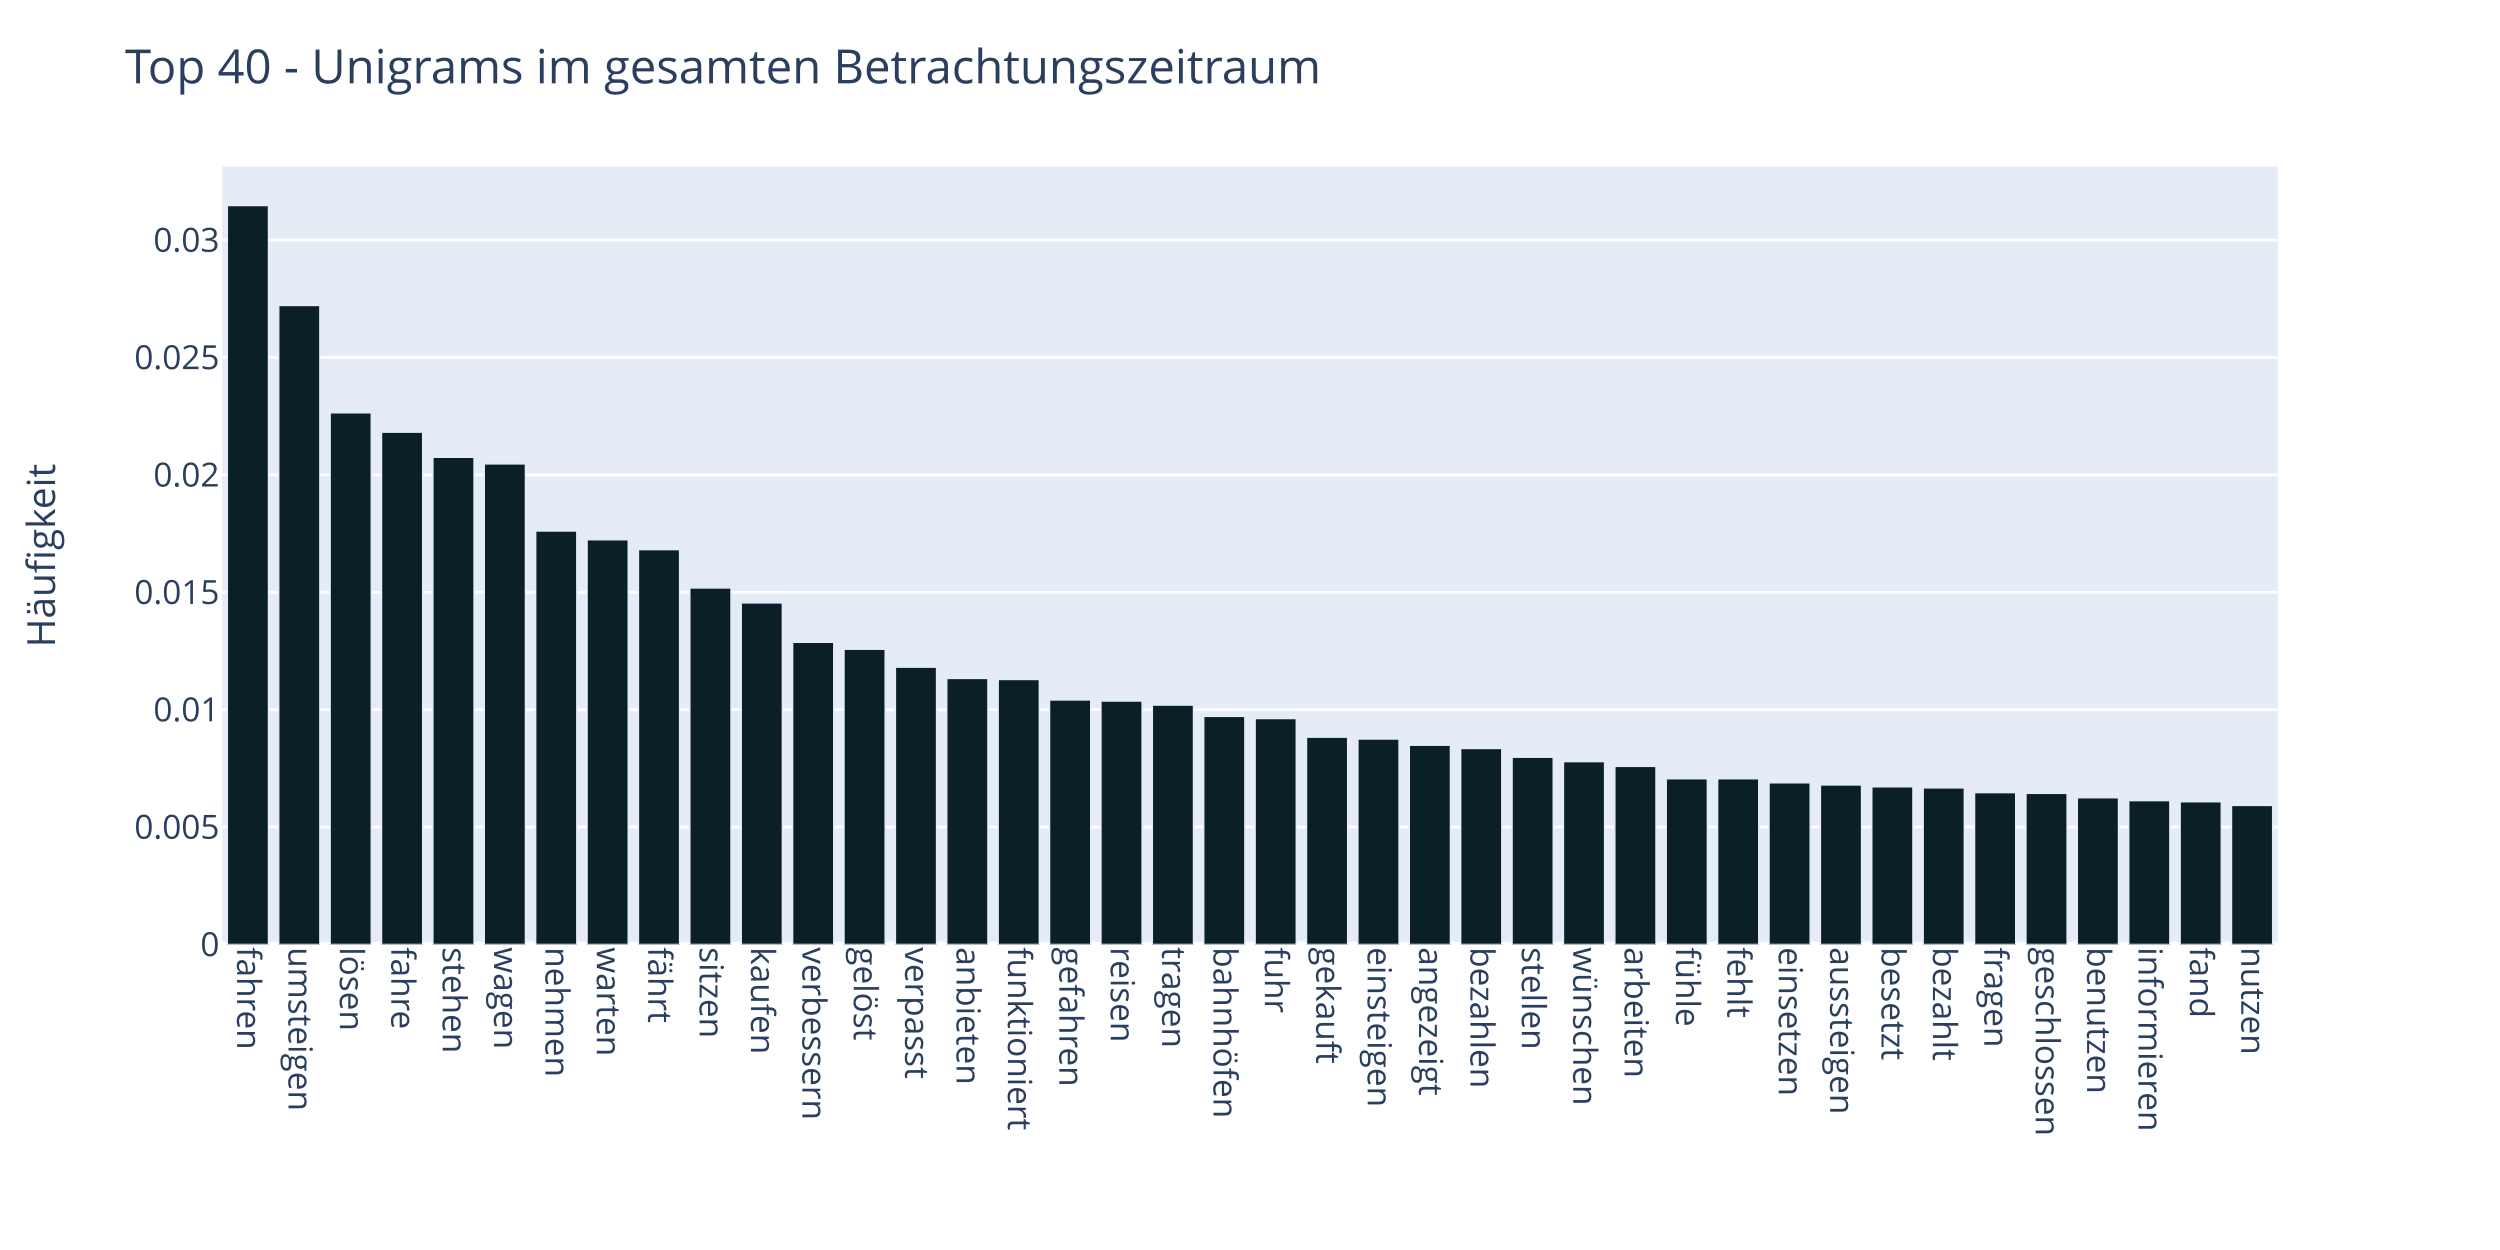
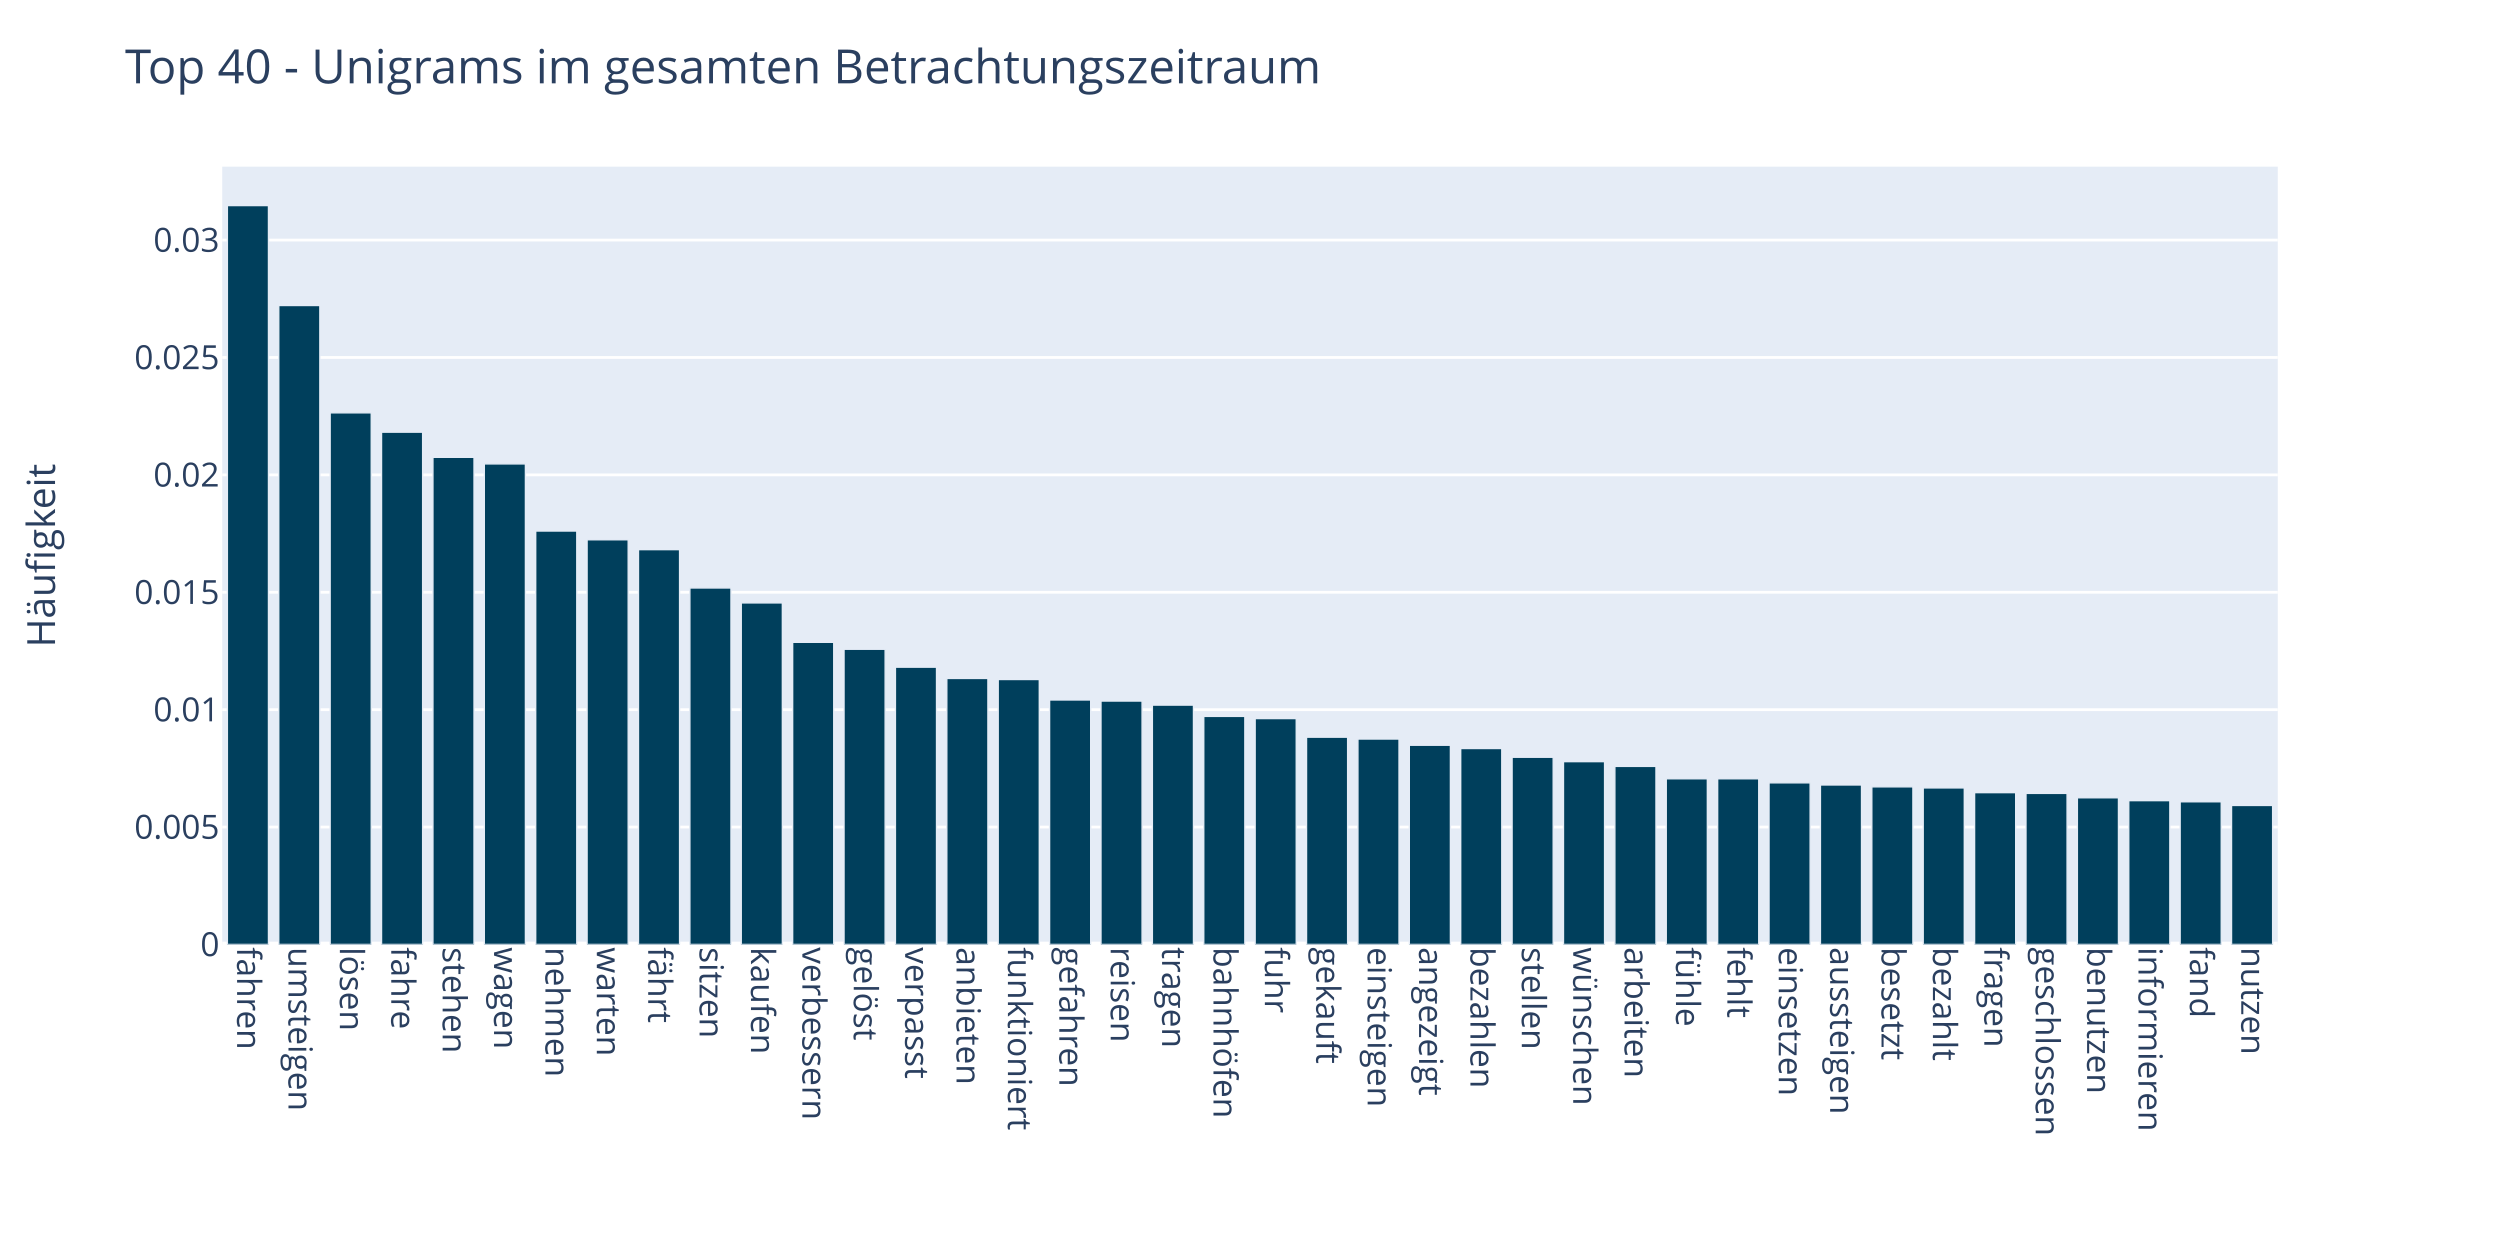
<svg xmlns="http://www.w3.org/2000/svg" class="main-svg" width="900" height="450" style="" viewBox="0 0 900 450">
  <rect x="0" y="0" width="900" height="450" style="fill: rgb(255, 255, 255); fill-opacity: 1;" />
-   <defs id="defs-f79fdf">
+   <defs id="defs-c75d33">
    <g class="clips">
-       <clipPath id="clipf79fdfxyplot" class="plotclip">
+       <clipPath id="clipc75d33xyplot" class="plotclip">
        <rect width="740" height="280" />
      </clipPath>
-       <clipPath class="axesclip" id="clipf79fdfx">
+       <clipPath class="axesclip" id="clipc75d33x">
        <rect x="80" y="0" width="740" height="450" />
      </clipPath>
-       <clipPath class="axesclip" id="clipf79fdfy">
+       <clipPath class="axesclip" id="clipc75d33y">
        <rect x="0" y="60" width="900" height="280" />
      </clipPath>
-       <clipPath class="axesclip" id="clipf79fdfxy">
+       <clipPath class="axesclip" id="clipc75d33xy">
        <rect x="80" y="60" width="740" height="280" />
      </clipPath>
    </g>
    <g class="gradients" />
    <g class="patterns" />
  </defs>
  <g class="bglayer">
    <rect class="bg" x="80" y="60" width="740" height="280" style="fill: rgb(229, 236, 246); fill-opacity: 1; stroke-width: 0;" />
  </g>
  <g class="layer-below">
    <g class="imagelayer" />
    <g class="shapelayer" />
  </g>
  <g class="cartesianlayer">
    <g class="subplot xy">
      <g class="layer-subplot">
        <g class="shapelayer" />
        <g class="imagelayer" />
      </g>
      <g class="minor-gridlayer">
        <g class="x" />
        <g class="y" />
      </g>
      <g class="gridlayer">
        <g class="x" />
        <g class="y">
          <path class="ygrid crisp" transform="translate(0,297.74)" d="M80,0h740" style="stroke: rgb(255, 255, 255); stroke-opacity: 1; stroke-width: 1px;" />
          <path class="ygrid crisp" transform="translate(0,255.48)" d="M80,0h740" style="stroke: rgb(255, 255, 255); stroke-opacity: 1; stroke-width: 1px;" />
          <path class="ygrid crisp" transform="translate(0,213.22)" d="M80,0h740" style="stroke: rgb(255, 255, 255); stroke-opacity: 1; stroke-width: 1px;" />
          <path class="ygrid crisp" transform="translate(0,170.96)" d="M80,0h740" style="stroke: rgb(255, 255, 255); stroke-opacity: 1; stroke-width: 1px;" />
          <path class="ygrid crisp" transform="translate(0,128.69)" d="M80,0h740" style="stroke: rgb(255, 255, 255); stroke-opacity: 1; stroke-width: 1px;" />
          <path class="ygrid crisp" transform="translate(0,86.43)" d="M80,0h740" style="stroke: rgb(255, 255, 255); stroke-opacity: 1; stroke-width: 1px;" />
        </g>
      </g>
      <g class="zerolinelayer">
        <path class="yzl zl crisp" transform="translate(0,340)" d="M80,0h740" style="stroke: rgb(255, 255, 255); stroke-opacity: 1; stroke-width: 2px;" />
      </g>
      <path class="xlines-below" />
      <path class="ylines-below" />
      <g class="overlines-below" />
      <g class="xaxislayer-below" />
      <g class="yaxislayer-below" />
      <g class="overaxes-below" />
-       <g class="plot" transform="translate(80,60)" clip-path="url(#clipf79fdfxyplot)">
+       <g class="plot" transform="translate(80,60)" clip-path="url(#clipc75d33xyplot)">
        <g class="barlayer mlayer">
          <g class="trace bars" style="opacity: 1;">
            <g class="points">
              <g class="point">
-                 <path d="M1.85,280V14H16.65V280Z" style="vector-effect: non-scaling-stroke; opacity: 1; stroke-width: 0.5px; fill: rgb(11, 31, 38); fill-opacity: 1; stroke: rgb(229, 236, 246); stroke-opacity: 1;" />
-               </g>
-               <g class="point">
-                 <path d="M20.35,280V49.99H35.15V280Z" style="vector-effect: non-scaling-stroke; opacity: 1; stroke-width: 0.5px; fill: rgb(11, 31, 38); fill-opacity: 1; stroke: rgb(229, 236, 246); stroke-opacity: 1;" />
-               </g>
-               <g class="point">
-                 <path d="M38.85,280V88.61H53.65V280Z" style="vector-effect: non-scaling-stroke; opacity: 1; stroke-width: 0.5px; fill: rgb(11, 31, 38); fill-opacity: 1; stroke: rgb(229, 236, 246); stroke-opacity: 1;" />
-               </g>
-               <g class="point">
-                 <path d="M57.35,280V95.57H72.15V280Z" style="vector-effect: non-scaling-stroke; opacity: 1; stroke-width: 0.5px; fill: rgb(11, 31, 38); fill-opacity: 1; stroke: rgb(229, 236, 246); stroke-opacity: 1;" />
-               </g>
-               <g class="point">
-                 <path d="M75.85,280V104.64H90.65V280Z" style="vector-effect: non-scaling-stroke; opacity: 1; stroke-width: 0.5px; fill: rgb(11, 31, 38); fill-opacity: 1; stroke: rgb(229, 236, 246); stroke-opacity: 1;" />
-               </g>
-               <g class="point">
-                 <path d="M94.35,280V107H109.15V280Z" style="vector-effect: non-scaling-stroke; opacity: 1; stroke-width: 0.5px; fill: rgb(11, 31, 38); fill-opacity: 1; stroke: rgb(229, 236, 246); stroke-opacity: 1;" />
-               </g>
-               <g class="point">
-                 <path d="M112.85,280V131.17H127.65V280Z" style="vector-effect: non-scaling-stroke; opacity: 1; stroke-width: 0.5px; fill: rgb(11, 31, 38); fill-opacity: 1; stroke: rgb(229, 236, 246); stroke-opacity: 1;" />
-               </g>
-               <g class="point">
-                 <path d="M131.35,280V134.32H146.15V280Z" style="vector-effect: non-scaling-stroke; opacity: 1; stroke-width: 0.5px; fill: rgb(11, 31, 38); fill-opacity: 1; stroke: rgb(229, 236, 246); stroke-opacity: 1;" />
-               </g>
-               <g class="point">
-                 <path d="M149.85,280V137.87H164.65V280Z" style="vector-effect: non-scaling-stroke; opacity: 1; stroke-width: 0.5px; fill: rgb(11, 31, 38); fill-opacity: 1; stroke: rgb(229, 236, 246); stroke-opacity: 1;" />
-               </g>
-               <g class="point">
-                 <path d="M168.35,280V151.66H183.15V280Z" style="vector-effect: non-scaling-stroke; opacity: 1; stroke-width: 0.5px; fill: rgb(11, 31, 38); fill-opacity: 1; stroke: rgb(229, 236, 246); stroke-opacity: 1;" />
-               </g>
-               <g class="point">
-                 <path d="M186.85,280V157.05H201.65V280Z" style="vector-effect: non-scaling-stroke; opacity: 1; stroke-width: 0.5px; fill: rgb(11, 31, 38); fill-opacity: 1; stroke: rgb(229, 236, 246); stroke-opacity: 1;" />
-               </g>
-               <g class="point">
-                 <path d="M205.35,280V171.24H220.15V280Z" style="vector-effect: non-scaling-stroke; opacity: 1; stroke-width: 0.5px; fill: rgb(11, 31, 38); fill-opacity: 1; stroke: rgb(229, 236, 246); stroke-opacity: 1;" />
-               </g>
-               <g class="point">
-                 <path d="M223.85,280V173.73H238.65V280Z" style="vector-effect: non-scaling-stroke; opacity: 1; stroke-width: 0.5px; fill: rgb(11, 31, 38); fill-opacity: 1; stroke: rgb(229, 236, 246); stroke-opacity: 1;" />
-               </g>
-               <g class="point">
-                 <path d="M242.35,280V180.17H257.15V280Z" style="vector-effect: non-scaling-stroke; opacity: 1; stroke-width: 0.5px; fill: rgb(11, 31, 38); fill-opacity: 1; stroke: rgb(229, 236, 246); stroke-opacity: 1;" />
-               </g>
-               <g class="point">
-                 <path d="M260.85,280V184.24H275.65V280Z" style="vector-effect: non-scaling-stroke; opacity: 1; stroke-width: 0.5px; fill: rgb(11, 31, 38); fill-opacity: 1; stroke: rgb(229, 236, 246); stroke-opacity: 1;" />
-               </g>
-               <g class="point">
-                 <path d="M279.35,280V184.63H294.15V280Z" style="vector-effect: non-scaling-stroke; opacity: 1; stroke-width: 0.5px; fill: rgb(11, 31, 38); fill-opacity: 1; stroke: rgb(229, 236, 246); stroke-opacity: 1;" />
-               </g>
-               <g class="point">
-                 <path d="M297.85,280V191.99H312.65V280Z" style="vector-effect: non-scaling-stroke; opacity: 1; stroke-width: 0.5px; fill: rgb(11, 31, 38); fill-opacity: 1; stroke: rgb(229, 236, 246); stroke-opacity: 1;" />
-               </g>
-               <g class="point">
-                 <path d="M316.35,280V192.38H331.15V280Z" style="vector-effect: non-scaling-stroke; opacity: 1; stroke-width: 0.5px; fill: rgb(11, 31, 38); fill-opacity: 1; stroke: rgb(229, 236, 246); stroke-opacity: 1;" />
-               </g>
-               <g class="point">
-                 <path d="M334.85,280V193.83H349.65V280Z" style="vector-effect: non-scaling-stroke; opacity: 1; stroke-width: 0.5px; fill: rgb(11, 31, 38); fill-opacity: 1; stroke: rgb(229, 236, 246); stroke-opacity: 1;" />
-               </g>
-               <g class="point">
-                 <path d="M353.35,280V197.9H368.15V280Z" style="vector-effect: non-scaling-stroke; opacity: 1; stroke-width: 0.5px; fill: rgb(11, 31, 38); fill-opacity: 1; stroke: rgb(229, 236, 246); stroke-opacity: 1;" />
-               </g>
-               <g class="point">
-                 <path d="M371.85,280V198.69H386.65V280Z" style="vector-effect: non-scaling-stroke; opacity: 1; stroke-width: 0.5px; fill: rgb(11, 31, 38); fill-opacity: 1; stroke: rgb(229, 236, 246); stroke-opacity: 1;" />
-               </g>
-               <g class="point">
-                 <path d="M390.35,280V205.39H405.15V280Z" style="vector-effect: non-scaling-stroke; opacity: 1; stroke-width: 0.5px; fill: rgb(11, 31, 38); fill-opacity: 1; stroke: rgb(229, 236, 246); stroke-opacity: 1;" />
-               </g>
-               <g class="point">
-                 <path d="M408.85,280V206.05H423.65V280Z" style="vector-effect: non-scaling-stroke; opacity: 1; stroke-width: 0.5px; fill: rgb(11, 31, 38); fill-opacity: 1; stroke: rgb(229, 236, 246); stroke-opacity: 1;" />
-               </g>
-               <g class="point">
-                 <path d="M427.35,280V208.28H442.15V280Z" style="vector-effect: non-scaling-stroke; opacity: 1; stroke-width: 0.5px; fill: rgb(11, 31, 38); fill-opacity: 1; stroke: rgb(229, 236, 246); stroke-opacity: 1;" />
-               </g>
-               <g class="point">
-                 <path d="M445.85,280V209.46H460.65V280Z" style="vector-effect: non-scaling-stroke; opacity: 1; stroke-width: 0.5px; fill: rgb(11, 31, 38); fill-opacity: 1; stroke: rgb(229, 236, 246); stroke-opacity: 1;" />
-               </g>
-               <g class="point">
-                 <path d="M464.35,280V212.61H479.15V280Z" style="vector-effect: non-scaling-stroke; opacity: 1; stroke-width: 0.5px; fill: rgb(11, 31, 38); fill-opacity: 1; stroke: rgb(229, 236, 246); stroke-opacity: 1;" />
-               </g>
-               <g class="point">
-                 <path d="M482.85,280V214.19H497.65V280Z" style="vector-effect: non-scaling-stroke; opacity: 1; stroke-width: 0.5px; fill: rgb(11, 31, 38); fill-opacity: 1; stroke: rgb(229, 236, 246); stroke-opacity: 1;" />
-               </g>
-               <g class="point">
-                 <path d="M501.35,280V215.9H516.15V280Z" style="vector-effect: non-scaling-stroke; opacity: 1; stroke-width: 0.5px; fill: rgb(11, 31, 38); fill-opacity: 1; stroke: rgb(229, 236, 246); stroke-opacity: 1;" />
-               </g>
-               <g class="point">
-                 <path d="M519.85,280V220.36H534.65V280Z" style="vector-effect: non-scaling-stroke; opacity: 1; stroke-width: 0.5px; fill: rgb(11, 31, 38); fill-opacity: 1; stroke: rgb(229, 236, 246); stroke-opacity: 1;" />
-               </g>
-               <g class="point">
-                 <path d="M538.35,280V220.36H553.15V280Z" style="vector-effect: non-scaling-stroke; opacity: 1; stroke-width: 0.5px; fill: rgb(11, 31, 38); fill-opacity: 1; stroke: rgb(229, 236, 246); stroke-opacity: 1;" />
-               </g>
-               <g class="point">
-                 <path d="M556.85,280V221.81H571.65V280Z" style="vector-effect: non-scaling-stroke; opacity: 1; stroke-width: 0.5px; fill: rgb(11, 31, 38); fill-opacity: 1; stroke: rgb(229, 236, 246); stroke-opacity: 1;" />
-               </g>
-               <g class="point">
-                 <path d="M575.35,280V222.6H590.15V280Z" style="vector-effect: non-scaling-stroke; opacity: 1; stroke-width: 0.5px; fill: rgb(11, 31, 38); fill-opacity: 1; stroke: rgb(229, 236, 246); stroke-opacity: 1;" />
-               </g>
-               <g class="point">
-                 <path d="M593.85,280V223.25H608.65V280Z" style="vector-effect: non-scaling-stroke; opacity: 1; stroke-width: 0.5px; fill: rgb(11, 31, 38); fill-opacity: 1; stroke: rgb(229, 236, 246); stroke-opacity: 1;" />
-               </g>
-               <g class="point">
-                 <path d="M612.35,280V223.65H627.15V280Z" style="vector-effect: non-scaling-stroke; opacity: 1; stroke-width: 0.5px; fill: rgb(11, 31, 38); fill-opacity: 1; stroke: rgb(229, 236, 246); stroke-opacity: 1;" />
-               </g>
-               <g class="point">
-                 <path d="M630.85,280V225.36H645.65V280Z" style="vector-effect: non-scaling-stroke; opacity: 1; stroke-width: 0.5px; fill: rgb(11, 31, 38); fill-opacity: 1; stroke: rgb(229, 236, 246); stroke-opacity: 1;" />
-               </g>
-               <g class="point">
-                 <path d="M649.35,280V225.62H664.15V280Z" style="vector-effect: non-scaling-stroke; opacity: 1; stroke-width: 0.5px; fill: rgb(11, 31, 38); fill-opacity: 1; stroke: rgb(229, 236, 246); stroke-opacity: 1;" />
-               </g>
-               <g class="point">
-                 <path d="M667.85,280V227.19H682.65V280Z" style="vector-effect: non-scaling-stroke; opacity: 1; stroke-width: 0.5px; fill: rgb(11, 31, 38); fill-opacity: 1; stroke: rgb(229, 236, 246); stroke-opacity: 1;" />
-               </g>
-               <g class="point">
-                 <path d="M686.35,280V228.24H701.15V280Z" style="vector-effect: non-scaling-stroke; opacity: 1; stroke-width: 0.5px; fill: rgb(11, 31, 38); fill-opacity: 1; stroke: rgb(229, 236, 246); stroke-opacity: 1;" />
-               </g>
-               <g class="point">
-                 <path d="M704.85,280V228.64H719.65V280Z" style="vector-effect: non-scaling-stroke; opacity: 1; stroke-width: 0.5px; fill: rgb(11, 31, 38); fill-opacity: 1; stroke: rgb(229, 236, 246); stroke-opacity: 1;" />
-               </g>
-               <g class="point">
-                 <path d="M723.35,280V229.95H738.15V280Z" style="vector-effect: non-scaling-stroke; opacity: 1; stroke-width: 0.5px; fill: rgb(11, 31, 38); fill-opacity: 1; stroke: rgb(229, 236, 246); stroke-opacity: 1;" />
+                 <path d="M1.85,280V14H16.65V280Z" style="vector-effect: non-scaling-stroke; opacity: 1; stroke-width: 0.5px; fill: rgb(0, 63, 92); fill-opacity: 1; stroke: rgb(229, 236, 246); stroke-opacity: 1;" />
+               </g>
+               <g class="point">
+                 <path d="M20.35,280V49.99H35.15V280Z" style="vector-effect: non-scaling-stroke; opacity: 1; stroke-width: 0.5px; fill: rgb(0, 63, 92); fill-opacity: 1; stroke: rgb(229, 236, 246); stroke-opacity: 1;" />
+               </g>
+               <g class="point">
+                 <path d="M38.85,280V88.61H53.65V280Z" style="vector-effect: non-scaling-stroke; opacity: 1; stroke-width: 0.5px; fill: rgb(0, 63, 92); fill-opacity: 1; stroke: rgb(229, 236, 246); stroke-opacity: 1;" />
+               </g>
+               <g class="point">
+                 <path d="M57.35,280V95.57H72.15V280Z" style="vector-effect: non-scaling-stroke; opacity: 1; stroke-width: 0.5px; fill: rgb(0, 63, 92); fill-opacity: 1; stroke: rgb(229, 236, 246); stroke-opacity: 1;" />
+               </g>
+               <g class="point">
+                 <path d="M75.85,280V104.64H90.65V280Z" style="vector-effect: non-scaling-stroke; opacity: 1; stroke-width: 0.5px; fill: rgb(0, 63, 92); fill-opacity: 1; stroke: rgb(229, 236, 246); stroke-opacity: 1;" />
+               </g>
+               <g class="point">
+                 <path d="M94.35,280V107H109.15V280Z" style="vector-effect: non-scaling-stroke; opacity: 1; stroke-width: 0.5px; fill: rgb(0, 63, 92); fill-opacity: 1; stroke: rgb(229, 236, 246); stroke-opacity: 1;" />
+               </g>
+               <g class="point">
+                 <path d="M112.85,280V131.17H127.65V280Z" style="vector-effect: non-scaling-stroke; opacity: 1; stroke-width: 0.5px; fill: rgb(0, 63, 92); fill-opacity: 1; stroke: rgb(229, 236, 246); stroke-opacity: 1;" />
+               </g>
+               <g class="point">
+                 <path d="M131.35,280V134.32H146.15V280Z" style="vector-effect: non-scaling-stroke; opacity: 1; stroke-width: 0.5px; fill: rgb(0, 63, 92); fill-opacity: 1; stroke: rgb(229, 236, 246); stroke-opacity: 1;" />
+               </g>
+               <g class="point">
+                 <path d="M149.85,280V137.87H164.65V280Z" style="vector-effect: non-scaling-stroke; opacity: 1; stroke-width: 0.5px; fill: rgb(0, 63, 92); fill-opacity: 1; stroke: rgb(229, 236, 246); stroke-opacity: 1;" />
+               </g>
+               <g class="point">
+                 <path d="M168.35,280V151.66H183.15V280Z" style="vector-effect: non-scaling-stroke; opacity: 1; stroke-width: 0.5px; fill: rgb(0, 63, 92); fill-opacity: 1; stroke: rgb(229, 236, 246); stroke-opacity: 1;" />
+               </g>
+               <g class="point">
+                 <path d="M186.85,280V157.05H201.65V280Z" style="vector-effect: non-scaling-stroke; opacity: 1; stroke-width: 0.5px; fill: rgb(0, 63, 92); fill-opacity: 1; stroke: rgb(229, 236, 246); stroke-opacity: 1;" />
+               </g>
+               <g class="point">
+                 <path d="M205.35,280V171.24H220.15V280Z" style="vector-effect: non-scaling-stroke; opacity: 1; stroke-width: 0.5px; fill: rgb(0, 63, 92); fill-opacity: 1; stroke: rgb(229, 236, 246); stroke-opacity: 1;" />
+               </g>
+               <g class="point">
+                 <path d="M223.85,280V173.73H238.65V280Z" style="vector-effect: non-scaling-stroke; opacity: 1; stroke-width: 0.5px; fill: rgb(0, 63, 92); fill-opacity: 1; stroke: rgb(229, 236, 246); stroke-opacity: 1;" />
+               </g>
+               <g class="point">
+                 <path d="M242.35,280V180.17H257.15V280Z" style="vector-effect: non-scaling-stroke; opacity: 1; stroke-width: 0.5px; fill: rgb(0, 63, 92); fill-opacity: 1; stroke: rgb(229, 236, 246); stroke-opacity: 1;" />
+               </g>
+               <g class="point">
+                 <path d="M260.85,280V184.24H275.65V280Z" style="vector-effect: non-scaling-stroke; opacity: 1; stroke-width: 0.5px; fill: rgb(0, 63, 92); fill-opacity: 1; stroke: rgb(229, 236, 246); stroke-opacity: 1;" />
+               </g>
+               <g class="point">
+                 <path d="M279.35,280V184.63H294.15V280Z" style="vector-effect: non-scaling-stroke; opacity: 1; stroke-width: 0.5px; fill: rgb(0, 63, 92); fill-opacity: 1; stroke: rgb(229, 236, 246); stroke-opacity: 1;" />
+               </g>
+               <g class="point">
+                 <path d="M297.85,280V191.99H312.65V280Z" style="vector-effect: non-scaling-stroke; opacity: 1; stroke-width: 0.5px; fill: rgb(0, 63, 92); fill-opacity: 1; stroke: rgb(229, 236, 246); stroke-opacity: 1;" />
+               </g>
+               <g class="point">
+                 <path d="M316.35,280V192.38H331.15V280Z" style="vector-effect: non-scaling-stroke; opacity: 1; stroke-width: 0.5px; fill: rgb(0, 63, 92); fill-opacity: 1; stroke: rgb(229, 236, 246); stroke-opacity: 1;" />
+               </g>
+               <g class="point">
+                 <path d="M334.85,280V193.83H349.65V280Z" style="vector-effect: non-scaling-stroke; opacity: 1; stroke-width: 0.5px; fill: rgb(0, 63, 92); fill-opacity: 1; stroke: rgb(229, 236, 246); stroke-opacity: 1;" />
+               </g>
+               <g class="point">
+                 <path d="M353.35,280V197.9H368.15V280Z" style="vector-effect: non-scaling-stroke; opacity: 1; stroke-width: 0.5px; fill: rgb(0, 63, 92); fill-opacity: 1; stroke: rgb(229, 236, 246); stroke-opacity: 1;" />
+               </g>
+               <g class="point">
+                 <path d="M371.85,280V198.69H386.65V280Z" style="vector-effect: non-scaling-stroke; opacity: 1; stroke-width: 0.5px; fill: rgb(0, 63, 92); fill-opacity: 1; stroke: rgb(229, 236, 246); stroke-opacity: 1;" />
+               </g>
+               <g class="point">
+                 <path d="M390.35,280V205.39H405.15V280Z" style="vector-effect: non-scaling-stroke; opacity: 1; stroke-width: 0.5px; fill: rgb(0, 63, 92); fill-opacity: 1; stroke: rgb(229, 236, 246); stroke-opacity: 1;" />
+               </g>
+               <g class="point">
+                 <path d="M408.85,280V206.05H423.65V280Z" style="vector-effect: non-scaling-stroke; opacity: 1; stroke-width: 0.5px; fill: rgb(0, 63, 92); fill-opacity: 1; stroke: rgb(229, 236, 246); stroke-opacity: 1;" />
+               </g>
+               <g class="point">
+                 <path d="M427.35,280V208.28H442.15V280Z" style="vector-effect: non-scaling-stroke; opacity: 1; stroke-width: 0.5px; fill: rgb(0, 63, 92); fill-opacity: 1; stroke: rgb(229, 236, 246); stroke-opacity: 1;" />
+               </g>
+               <g class="point">
+                 <path d="M445.85,280V209.46H460.65V280Z" style="vector-effect: non-scaling-stroke; opacity: 1; stroke-width: 0.5px; fill: rgb(0, 63, 92); fill-opacity: 1; stroke: rgb(229, 236, 246); stroke-opacity: 1;" />
+               </g>
+               <g class="point">
+                 <path d="M464.35,280V212.61H479.15V280Z" style="vector-effect: non-scaling-stroke; opacity: 1; stroke-width: 0.5px; fill: rgb(0, 63, 92); fill-opacity: 1; stroke: rgb(229, 236, 246); stroke-opacity: 1;" />
+               </g>
+               <g class="point">
+                 <path d="M482.85,280V214.19H497.65V280Z" style="vector-effect: non-scaling-stroke; opacity: 1; stroke-width: 0.5px; fill: rgb(0, 63, 92); fill-opacity: 1; stroke: rgb(229, 236, 246); stroke-opacity: 1;" />
+               </g>
+               <g class="point">
+                 <path d="M501.35,280V215.9H516.15V280Z" style="vector-effect: non-scaling-stroke; opacity: 1; stroke-width: 0.5px; fill: rgb(0, 63, 92); fill-opacity: 1; stroke: rgb(229, 236, 246); stroke-opacity: 1;" />
+               </g>
+               <g class="point">
+                 <path d="M519.85,280V220.36H534.65V280Z" style="vector-effect: non-scaling-stroke; opacity: 1; stroke-width: 0.5px; fill: rgb(0, 63, 92); fill-opacity: 1; stroke: rgb(229, 236, 246); stroke-opacity: 1;" />
+               </g>
+               <g class="point">
+                 <path d="M538.35,280V220.36H553.15V280Z" style="vector-effect: non-scaling-stroke; opacity: 1; stroke-width: 0.5px; fill: rgb(0, 63, 92); fill-opacity: 1; stroke: rgb(229, 236, 246); stroke-opacity: 1;" />
+               </g>
+               <g class="point">
+                 <path d="M556.85,280V221.81H571.65V280Z" style="vector-effect: non-scaling-stroke; opacity: 1; stroke-width: 0.5px; fill: rgb(0, 63, 92); fill-opacity: 1; stroke: rgb(229, 236, 246); stroke-opacity: 1;" />
+               </g>
+               <g class="point">
+                 <path d="M575.35,280V222.6H590.15V280Z" style="vector-effect: non-scaling-stroke; opacity: 1; stroke-width: 0.5px; fill: rgb(0, 63, 92); fill-opacity: 1; stroke: rgb(229, 236, 246); stroke-opacity: 1;" />
+               </g>
+               <g class="point">
+                 <path d="M593.85,280V223.25H608.65V280Z" style="vector-effect: non-scaling-stroke; opacity: 1; stroke-width: 0.5px; fill: rgb(0, 63, 92); fill-opacity: 1; stroke: rgb(229, 236, 246); stroke-opacity: 1;" />
+               </g>
+               <g class="point">
+                 <path d="M612.35,280V223.65H627.15V280Z" style="vector-effect: non-scaling-stroke; opacity: 1; stroke-width: 0.5px; fill: rgb(0, 63, 92); fill-opacity: 1; stroke: rgb(229, 236, 246); stroke-opacity: 1;" />
+               </g>
+               <g class="point">
+                 <path d="M630.85,280V225.36H645.65V280Z" style="vector-effect: non-scaling-stroke; opacity: 1; stroke-width: 0.5px; fill: rgb(0, 63, 92); fill-opacity: 1; stroke: rgb(229, 236, 246); stroke-opacity: 1;" />
+               </g>
+               <g class="point">
+                 <path d="M649.35,280V225.62H664.15V280Z" style="vector-effect: non-scaling-stroke; opacity: 1; stroke-width: 0.5px; fill: rgb(0, 63, 92); fill-opacity: 1; stroke: rgb(229, 236, 246); stroke-opacity: 1;" />
+               </g>
+               <g class="point">
+                 <path d="M667.85,280V227.19H682.65V280Z" style="vector-effect: non-scaling-stroke; opacity: 1; stroke-width: 0.5px; fill: rgb(0, 63, 92); fill-opacity: 1; stroke: rgb(229, 236, 246); stroke-opacity: 1;" />
+               </g>
+               <g class="point">
+                 <path d="M686.35,280V228.24H701.15V280Z" style="vector-effect: non-scaling-stroke; opacity: 1; stroke-width: 0.5px; fill: rgb(0, 63, 92); fill-opacity: 1; stroke: rgb(229, 236, 246); stroke-opacity: 1;" />
+               </g>
+               <g class="point">
+                 <path d="M704.85,280V228.64H719.65V280Z" style="vector-effect: non-scaling-stroke; opacity: 1; stroke-width: 0.5px; fill: rgb(0, 63, 92); fill-opacity: 1; stroke: rgb(229, 236, 246); stroke-opacity: 1;" />
+               </g>
+               <g class="point">
+                 <path d="M723.35,280V229.95H738.15V280Z" style="vector-effect: non-scaling-stroke; opacity: 1; stroke-width: 0.5px; fill: rgb(0, 63, 92); fill-opacity: 1; stroke: rgb(229, 236, 246); stroke-opacity: 1;" />
              </g>
            </g>
          </g>
        </g>
      </g>
      <g class="overplot" />
      <path class="xlines-above crisp" d="M0,0" style="fill: none;" />
      <path class="ylines-above crisp" d="M0,0" style="fill: none;" />
      <g class="overlines-above" />
      <g class="xaxislayer-above">
        <g class="xtick">
          <text text-anchor="start" x="2.1" y="347" transform="translate(89.25,0) rotate(90,2.1,341)" style="font-family: 'Open Sans', verdana, arial, sans-serif; font-size: 12px; fill: rgb(42, 63, 95); fill-opacity: 1; white-space: pre; opacity: 1;">fahren</text>
        </g>
        <g class="xtick">
          <text text-anchor="start" x="2.1" y="347" transform="translate(107.75,0) rotate(90,2.1,341)" style="font-family: 'Open Sans', verdana, arial, sans-serif; font-size: 12px; fill: rgb(42, 63, 95); fill-opacity: 1; white-space: pre; opacity: 1;">umsteigen</text>
        </g>
        <g class="xtick">
          <text text-anchor="start" x="2.1" y="347" transform="translate(126.25,0) rotate(90,2.1,341)" style="font-family: 'Open Sans', verdana, arial, sans-serif; font-size: 12px; fill: rgb(42, 63, 95); fill-opacity: 1; white-space: pre; opacity: 1;">lösen</text>
        </g>
        <g class="xtick">
          <text text-anchor="start" x="2.1" y="347" transform="translate(144.75,0) rotate(90,2.1,341)" style="font-family: 'Open Sans', verdana, arial, sans-serif; font-size: 12px; fill: rgb(42, 63, 95); fill-opacity: 1; white-space: pre; opacity: 1;">fahre</text>
        </g>
        <g class="xtick">
          <text text-anchor="start" x="2.1" y="347" transform="translate(163.25,0) rotate(90,2.1,341)" style="font-family: 'Open Sans', verdana, arial, sans-serif; font-size: 12px; fill: rgb(42, 63, 95); fill-opacity: 1; white-space: pre; opacity: 1;">stehen</text>
        </g>
        <g class="xtick">
          <text text-anchor="start" x="2.1" y="347" transform="translate(181.75,0) rotate(90,2.1,341)" style="font-family: 'Open Sans', verdana, arial, sans-serif; font-size: 12px; fill: rgb(42, 63, 95); fill-opacity: 1; white-space: pre; opacity: 1;">wagen</text>
        </g>
        <g class="xtick">
          <text text-anchor="start" x="2.1" y="347" transform="translate(200.25,0) rotate(90,2.1,341)" style="font-family: 'Open Sans', verdana, arial, sans-serif; font-size: 12px; fill: rgb(42, 63, 95); fill-opacity: 1; white-space: pre; opacity: 1;">nehmen</text>
        </g>
        <g class="xtick">
          <text text-anchor="start" x="2.1" y="347" transform="translate(218.75,0) rotate(90,2.1,341)" style="font-family: 'Open Sans', verdana, arial, sans-serif; font-size: 12px; fill: rgb(42, 63, 95); fill-opacity: 1; white-space: pre; opacity: 1;">warten</text>
        </g>
        <g class="xtick">
          <text text-anchor="start" x="2.1" y="347" transform="translate(237.25,0) rotate(90,2.1,341)" style="font-family: 'Open Sans', verdana, arial, sans-serif; font-size: 12px; fill: rgb(42, 63, 95); fill-opacity: 1; white-space: pre; opacity: 1;">fährt</text>
        </g>
        <g class="xtick">
          <text text-anchor="start" x="2.1" y="347" transform="translate(255.75,0) rotate(90,2.1,341)" style="font-family: 'Open Sans', verdana, arial, sans-serif; font-size: 12px; fill: rgb(42, 63, 95); fill-opacity: 1; white-space: pre; opacity: 1;">sitzen</text>
        </g>
        <g class="xtick">
          <text text-anchor="start" x="2.1" y="347" transform="translate(274.25,0) rotate(90,2.1,341)" style="font-family: 'Open Sans', verdana, arial, sans-serif; font-size: 12px; fill: rgb(42, 63, 95); fill-opacity: 1; white-space: pre; opacity: 1;">kaufen</text>
        </g>
        <g class="xtick">
          <text text-anchor="start" x="2.1" y="347" transform="translate(292.75,0) rotate(90,2.1,341)" style="font-family: 'Open Sans', verdana, arial, sans-serif; font-size: 12px; fill: rgb(42, 63, 95); fill-opacity: 1; white-space: pre; opacity: 1;">verbessern</text>
        </g>
        <g class="xtick">
          <text text-anchor="start" x="2.1" y="347" transform="translate(311.25,0) rotate(90,2.1,341)" style="font-family: 'Open Sans', verdana, arial, sans-serif; font-size: 12px; fill: rgb(42, 63, 95); fill-opacity: 1; white-space: pre; opacity: 1;">gelöst</text>
        </g>
        <g class="xtick">
          <text text-anchor="start" x="2.1" y="347" transform="translate(329.75,0) rotate(90,2.1,341)" style="font-family: 'Open Sans', verdana, arial, sans-serif; font-size: 12px; fill: rgb(42, 63, 95); fill-opacity: 1; white-space: pre; opacity: 1;">verpasst</text>
        </g>
        <g class="xtick">
          <text text-anchor="start" x="2.1" y="347" transform="translate(348.25,0) rotate(90,2.1,341)" style="font-family: 'Open Sans', verdana, arial, sans-serif; font-size: 12px; fill: rgb(42, 63, 95); fill-opacity: 1; white-space: pre; opacity: 1;">anbieten</text>
        </g>
        <g class="xtick">
          <text text-anchor="start" x="2.1" y="347" transform="translate(366.75,0) rotate(90,2.1,341)" style="font-family: 'Open Sans', verdana, arial, sans-serif; font-size: 12px; fill: rgb(42, 63, 95); fill-opacity: 1; white-space: pre; opacity: 1;">funktioniert</text>
        </g>
        <g class="xtick">
          <text text-anchor="start" x="2.1" y="347" transform="translate(385.25,0) rotate(90,2.1,341)" style="font-family: 'Open Sans', verdana, arial, sans-serif; font-size: 12px; fill: rgb(42, 63, 95); fill-opacity: 1; white-space: pre; opacity: 1;">gefahren</text>
        </g>
        <g class="xtick">
          <text text-anchor="start" x="2.1" y="347" transform="translate(403.75,0) rotate(90,2.1,341)" style="font-family: 'Open Sans', verdana, arial, sans-serif; font-size: 12px; fill: rgb(42, 63, 95); fill-opacity: 1; white-space: pre; opacity: 1;">reisen</text>
        </g>
        <g class="xtick">
          <text text-anchor="start" x="2.1" y="347" transform="translate(422.25,0) rotate(90,2.1,341)" style="font-family: 'Open Sans', verdana, arial, sans-serif; font-size: 12px; fill: rgb(42, 63, 95); fill-opacity: 1; white-space: pre; opacity: 1;">tragen</text>
        </g>
        <g class="xtick">
          <text text-anchor="start" x="2.1" y="347" transform="translate(440.75,0) rotate(90,2.1,341)" style="font-family: 'Open Sans', verdana, arial, sans-serif; font-size: 12px; fill: rgb(42, 63, 95); fill-opacity: 1; white-space: pre; opacity: 1;">bahnhöfen</text>
        </g>
        <g class="xtick">
          <text text-anchor="start" x="2.1" y="347" transform="translate(459.25,0) rotate(90,2.1,341)" style="font-family: 'Open Sans', verdana, arial, sans-serif; font-size: 12px; fill: rgb(42, 63, 95); fill-opacity: 1; white-space: pre; opacity: 1;">fuhr</text>
        </g>
        <g class="xtick">
          <text text-anchor="start" x="2.1" y="347" transform="translate(477.75,0) rotate(90,2.1,341)" style="font-family: 'Open Sans', verdana, arial, sans-serif; font-size: 12px; fill: rgb(42, 63, 95); fill-opacity: 1; white-space: pre; opacity: 1;">gekauft</text>
        </g>
        <g class="xtick">
          <text text-anchor="start" x="2.1" y="347" transform="translate(496.25,0) rotate(90,2.1,341)" style="font-family: 'Open Sans', verdana, arial, sans-serif; font-size: 12px; fill: rgb(42, 63, 95); fill-opacity: 1; white-space: pre; opacity: 1;">einsteigen</text>
        </g>
        <g class="xtick">
          <text text-anchor="start" x="2.1" y="347" transform="translate(514.75,0) rotate(90,2.1,341)" style="font-family: 'Open Sans', verdana, arial, sans-serif; font-size: 12px; fill: rgb(42, 63, 95); fill-opacity: 1; white-space: pre; opacity: 1;">angezeigt</text>
        </g>
        <g class="xtick">
          <text text-anchor="start" x="2.1" y="347" transform="translate(533.25,0) rotate(90,2.1,341)" style="font-family: 'Open Sans', verdana, arial, sans-serif; font-size: 12px; fill: rgb(42, 63, 95); fill-opacity: 1; white-space: pre; opacity: 1;">bezahlen</text>
        </g>
        <g class="xtick">
          <text text-anchor="start" x="2.1" y="347" transform="translate(551.75,0) rotate(90,2.1,341)" style="font-family: 'Open Sans', verdana, arial, sans-serif; font-size: 12px; fill: rgb(42, 63, 95); fill-opacity: 1; white-space: pre; opacity: 1;">stellen</text>
        </g>
        <g class="xtick">
          <text text-anchor="start" x="2.1" y="347" transform="translate(570.25,0) rotate(90,2.1,341)" style="font-family: 'Open Sans', verdana, arial, sans-serif; font-size: 12px; fill: rgb(42, 63, 95); fill-opacity: 1; white-space: pre; opacity: 1;">wünschen</text>
        </g>
        <g class="xtick">
          <text text-anchor="start" x="2.1" y="347" transform="translate(588.75,0) rotate(90,2.1,341)" style="font-family: 'Open Sans', verdana, arial, sans-serif; font-size: 12px; fill: rgb(42, 63, 95); fill-opacity: 1; white-space: pre; opacity: 1;">arbeiten</text>
        </g>
        <g class="xtick">
          <text text-anchor="start" x="2.1" y="347" transform="translate(607.25,0) rotate(90,2.1,341)" style="font-family: 'Open Sans', verdana, arial, sans-serif; font-size: 12px; fill: rgb(42, 63, 95); fill-opacity: 1; white-space: pre; opacity: 1;">fühle</text>
        </g>
        <g class="xtick">
          <text text-anchor="start" x="2.1" y="347" transform="translate(625.75,0) rotate(90,2.1,341)" style="font-family: 'Open Sans', verdana, arial, sans-serif; font-size: 12px; fill: rgb(42, 63, 95); fill-opacity: 1; white-space: pre; opacity: 1;">fehlt</text>
        </g>
        <g class="xtick">
          <text text-anchor="start" x="2.1" y="347" transform="translate(644.25,0) rotate(90,2.1,341)" style="font-family: 'Open Sans', verdana, arial, sans-serif; font-size: 12px; fill: rgb(42, 63, 95); fill-opacity: 1; white-space: pre; opacity: 1;">einsetzen</text>
        </g>
        <g class="xtick">
          <text text-anchor="start" x="2.1" y="347" transform="translate(662.75,0) rotate(90,2.1,341)" style="font-family: 'Open Sans', verdana, arial, sans-serif; font-size: 12px; fill: rgb(42, 63, 95); fill-opacity: 1; white-space: pre; opacity: 1;">aussteigen</text>
        </g>
        <g class="xtick">
          <text text-anchor="start" x="2.1" y="347" transform="translate(681.25,0) rotate(90,2.1,341)" style="font-family: 'Open Sans', verdana, arial, sans-serif; font-size: 12px; fill: rgb(42, 63, 95); fill-opacity: 1; white-space: pre; opacity: 1;">besetzt</text>
        </g>
        <g class="xtick">
          <text text-anchor="start" x="2.1" y="347" transform="translate(699.75,0) rotate(90,2.1,341)" style="font-family: 'Open Sans', verdana, arial, sans-serif; font-size: 12px; fill: rgb(42, 63, 95); fill-opacity: 1; white-space: pre; opacity: 1;">bezahlt</text>
        </g>
        <g class="xtick">
          <text text-anchor="start" x="2.1" y="347" transform="translate(718.25,0) rotate(90,2.1,341)" style="font-family: 'Open Sans', verdana, arial, sans-serif; font-size: 12px; fill: rgb(42, 63, 95); fill-opacity: 1; white-space: pre; opacity: 1;">fragen</text>
        </g>
        <g class="xtick">
          <text text-anchor="start" x="2.1" y="347" transform="translate(736.75,0) rotate(90,2.1,341)" style="font-family: 'Open Sans', verdana, arial, sans-serif; font-size: 12px; fill: rgb(42, 63, 95); fill-opacity: 1; white-space: pre; opacity: 1;">geschlossen</text>
        </g>
        <g class="xtick">
          <text text-anchor="start" x="2.1" y="347" transform="translate(755.25,0) rotate(90,2.1,341)" style="font-family: 'Open Sans', verdana, arial, sans-serif; font-size: 12px; fill: rgb(42, 63, 95); fill-opacity: 1; white-space: pre; opacity: 1;">benutzen</text>
        </g>
        <g class="xtick">
          <text text-anchor="start" x="2.1" y="347" transform="translate(773.75,0) rotate(90,2.1,341)" style="font-family: 'Open Sans', verdana, arial, sans-serif; font-size: 12px; fill: rgb(42, 63, 95); fill-opacity: 1; white-space: pre; opacity: 1;">informieren</text>
        </g>
        <g class="xtick">
          <text text-anchor="start" x="2.1" y="347" transform="translate(792.25,0) rotate(90,2.1,341)" style="font-family: 'Open Sans', verdana, arial, sans-serif; font-size: 12px; fill: rgb(42, 63, 95); fill-opacity: 1; white-space: pre; opacity: 1;">fand</text>
        </g>
        <g class="xtick">
          <text text-anchor="start" x="2.1" y="347" transform="translate(810.75,0) rotate(90,2.1,341)" style="font-family: 'Open Sans', verdana, arial, sans-serif; font-size: 12px; fill: rgb(42, 63, 95); fill-opacity: 1; white-space: pre; opacity: 1;">nutzen</text>
        </g>
      </g>
      <g class="yaxislayer-above">
        <g class="ytick">
          <text text-anchor="end" x="79" y="4.2" transform="translate(0,340)" style="font-family: 'Open Sans', verdana, arial, sans-serif; font-size: 12px; fill: rgb(42, 63, 95); fill-opacity: 1; white-space: pre; opacity: 1;">0</text>
        </g>
        <g class="ytick">
          <text text-anchor="end" x="79" y="4.2" style="font-family: 'Open Sans', verdana, arial, sans-serif; font-size: 12px; fill: rgb(42, 63, 95); fill-opacity: 1; white-space: pre; opacity: 1;" transform="translate(0,297.74)">0.005</text>
        </g>
        <g class="ytick">
          <text text-anchor="end" x="79" y="4.2" style="font-family: 'Open Sans', verdana, arial, sans-serif; font-size: 12px; fill: rgb(42, 63, 95); fill-opacity: 1; white-space: pre; opacity: 1;" transform="translate(0,255.48)">0.01</text>
        </g>
        <g class="ytick">
          <text text-anchor="end" x="79" y="4.2" style="font-family: 'Open Sans', verdana, arial, sans-serif; font-size: 12px; fill: rgb(42, 63, 95); fill-opacity: 1; white-space: pre; opacity: 1;" transform="translate(0,213.22)">0.015</text>
        </g>
        <g class="ytick">
          <text text-anchor="end" x="79" y="4.2" style="font-family: 'Open Sans', verdana, arial, sans-serif; font-size: 12px; fill: rgb(42, 63, 95); fill-opacity: 1; white-space: pre; opacity: 1;" transform="translate(0,170.96)">0.02</text>
        </g>
        <g class="ytick">
          <text text-anchor="end" x="79" y="4.2" style="font-family: 'Open Sans', verdana, arial, sans-serif; font-size: 12px; fill: rgb(42, 63, 95); fill-opacity: 1; white-space: pre; opacity: 1;" transform="translate(0,128.69)">0.025</text>
        </g>
        <g class="ytick">
          <text text-anchor="end" x="79" y="4.2" style="font-family: 'Open Sans', verdana, arial, sans-serif; font-size: 12px; fill: rgb(42, 63, 95); fill-opacity: 1; white-space: pre; opacity: 1;" transform="translate(0,86.43)">0.03</text>
        </g>
      </g>
      <g class="overaxes-above" />
    </g>
  </g>
  <g class="polarlayer" />
  <g class="smithlayer" />
  <g class="ternarylayer" />
  <g class="geolayer" />
  <g class="funnelarealayer" />
  <g class="pielayer" />
  <g class="iciclelayer" />
  <g class="treemaplayer" />
  <g class="sunburstlayer" />
  <g class="glimages" />
-   <defs id="topdefs-f79fdf">
+   <defs id="topdefs-c75d33">
    <g class="clips" />
  </defs>
  <g class="layer-above">
    <g class="imagelayer" />
    <g class="shapelayer" />
  </g>
  <g class="infolayer">
    <g class="g-gtitle">
      <text class="gtitle" x="45" y="30" text-anchor="start" dy="0em" style="font-family: 'Open Sans', verdana, arial, sans-serif; font-size: 17px; fill: rgb(42, 63, 95); opacity: 1; font-weight: normal; white-space: pre;">Top 40 - Unigrams im gesamten Betrachtungszeitraum</text>
    </g>
    <g class="g-xtitle" />
    <g class="g-ytitle">
      <text class="ytitle" transform="rotate(-90,19.80938,200)" x="19.809" y="200" text-anchor="middle" style="font-family: 'Open Sans', verdana, arial, sans-serif; font-size: 14px; fill: rgb(42, 63, 95); opacity: 1; font-weight: normal; white-space: pre;">Häufigkeit</text>
    </g>
  </g>
</svg>
